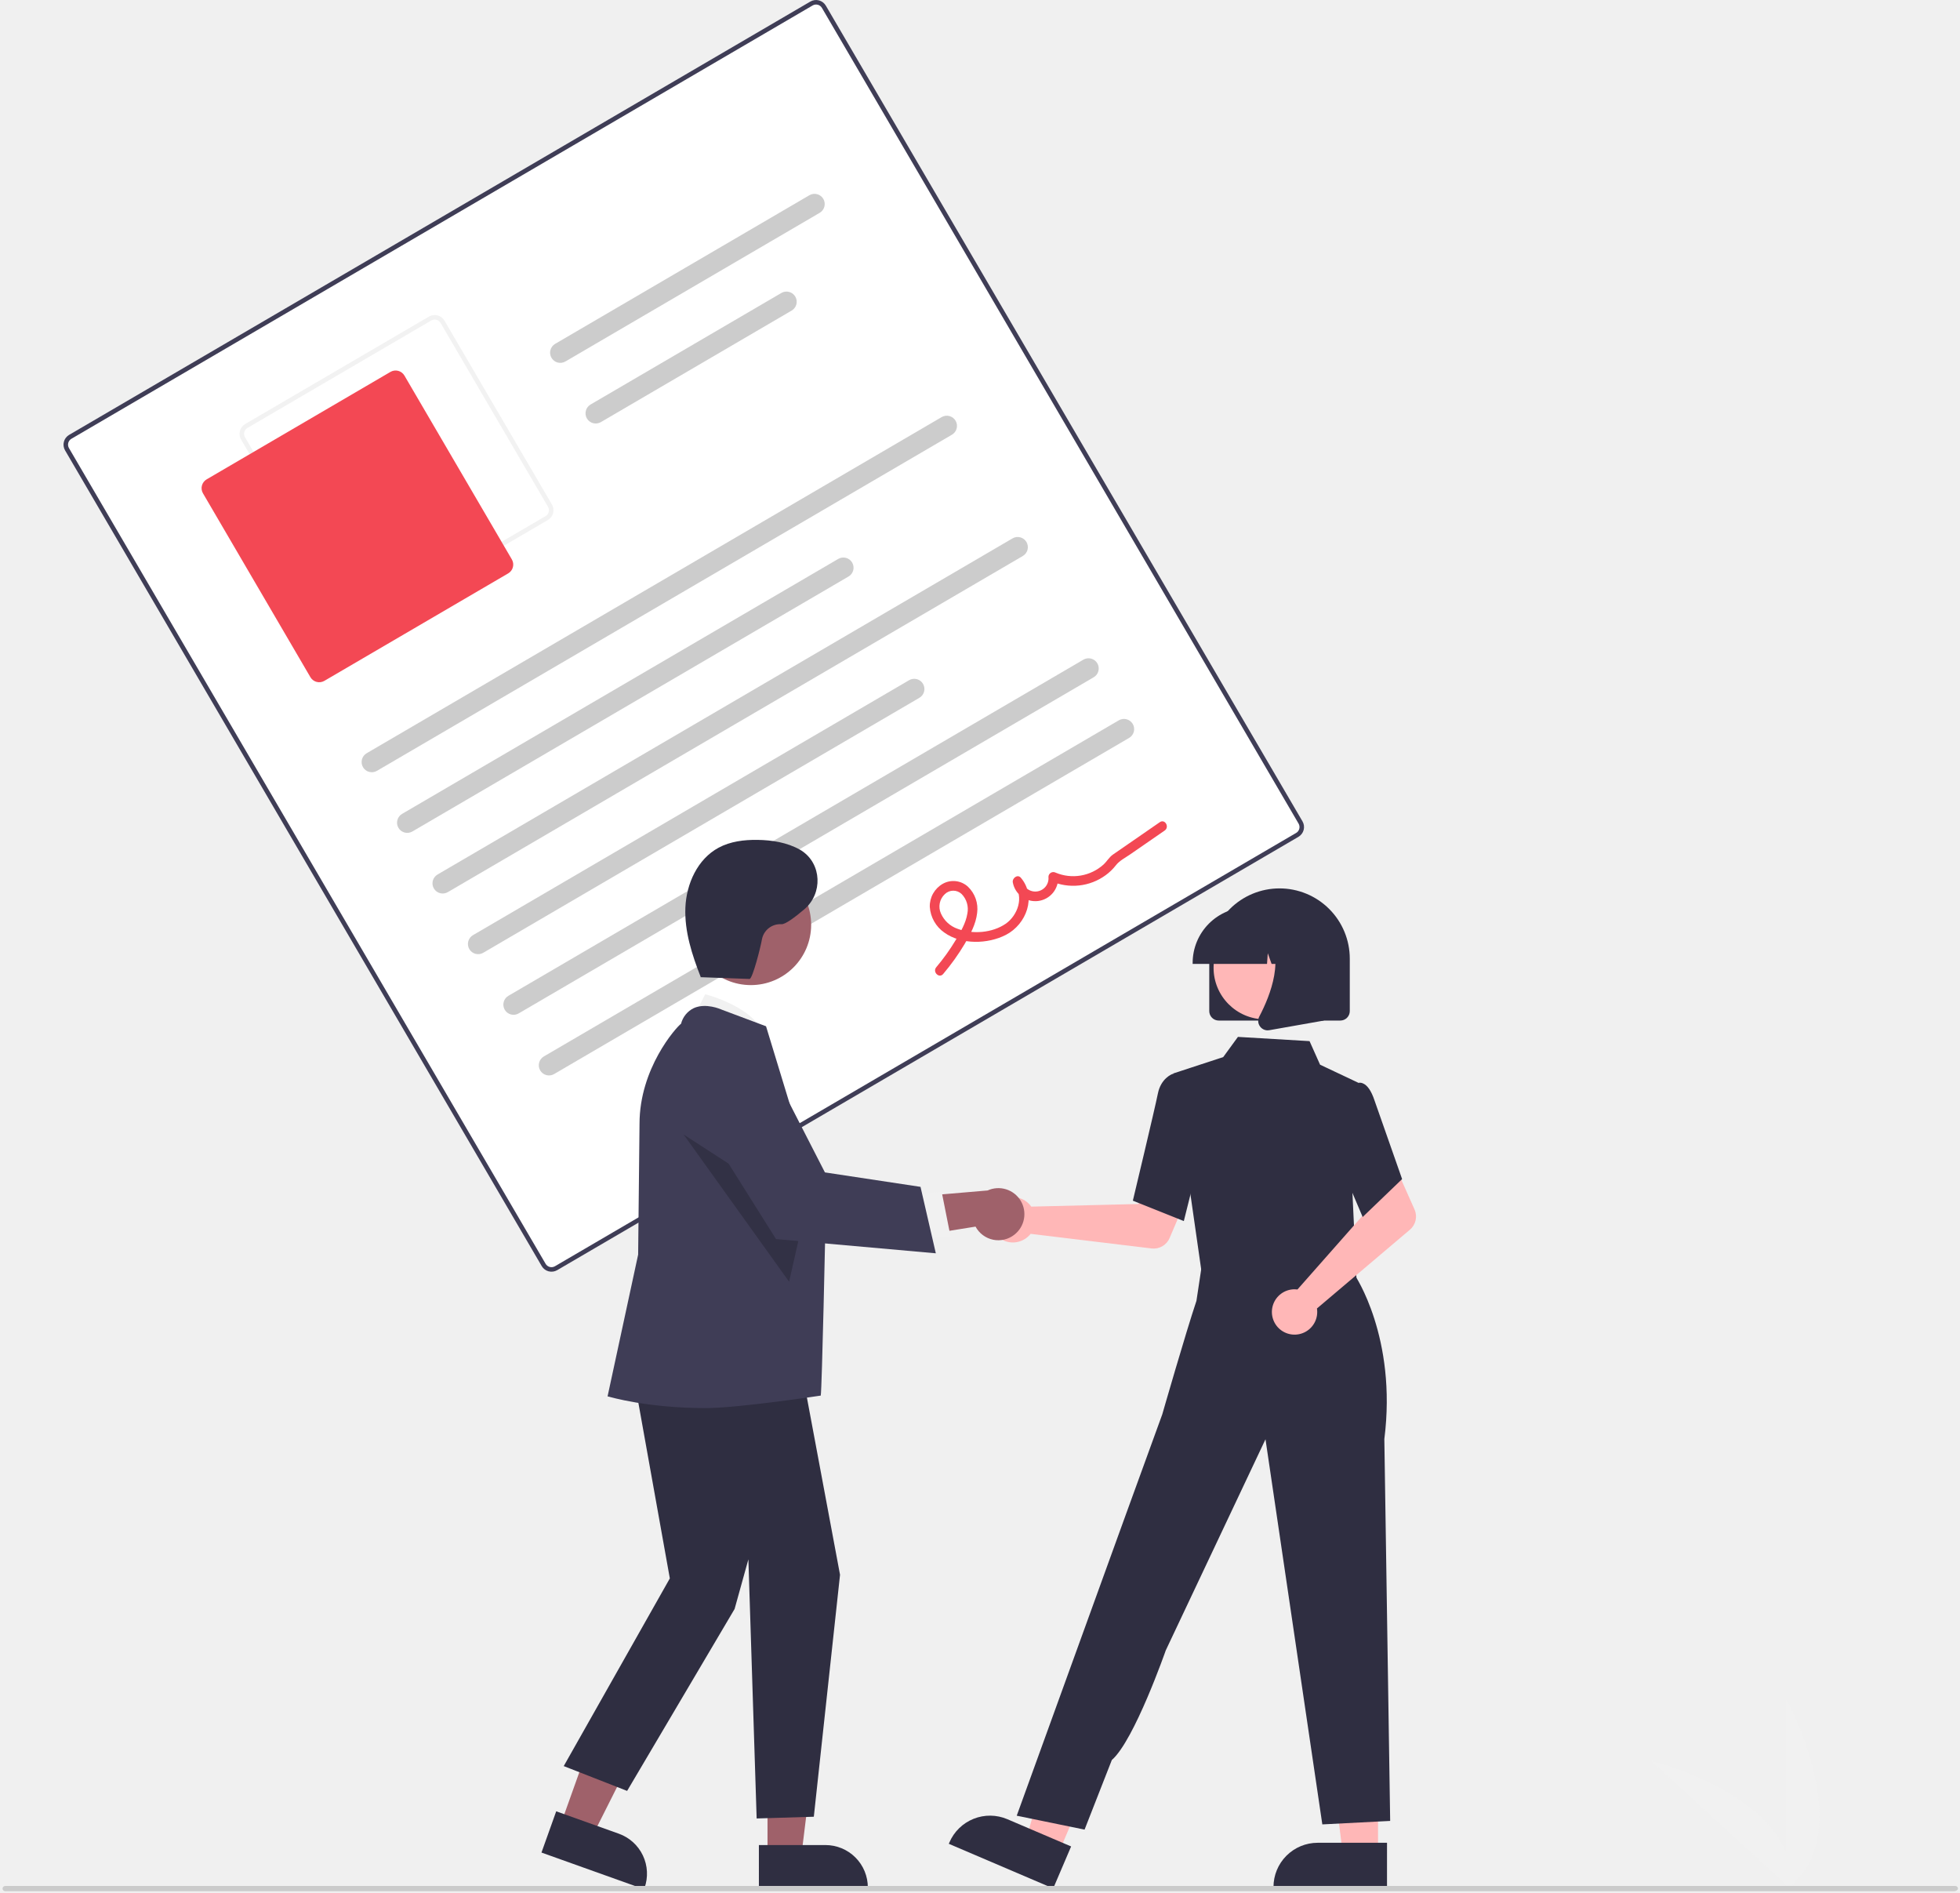
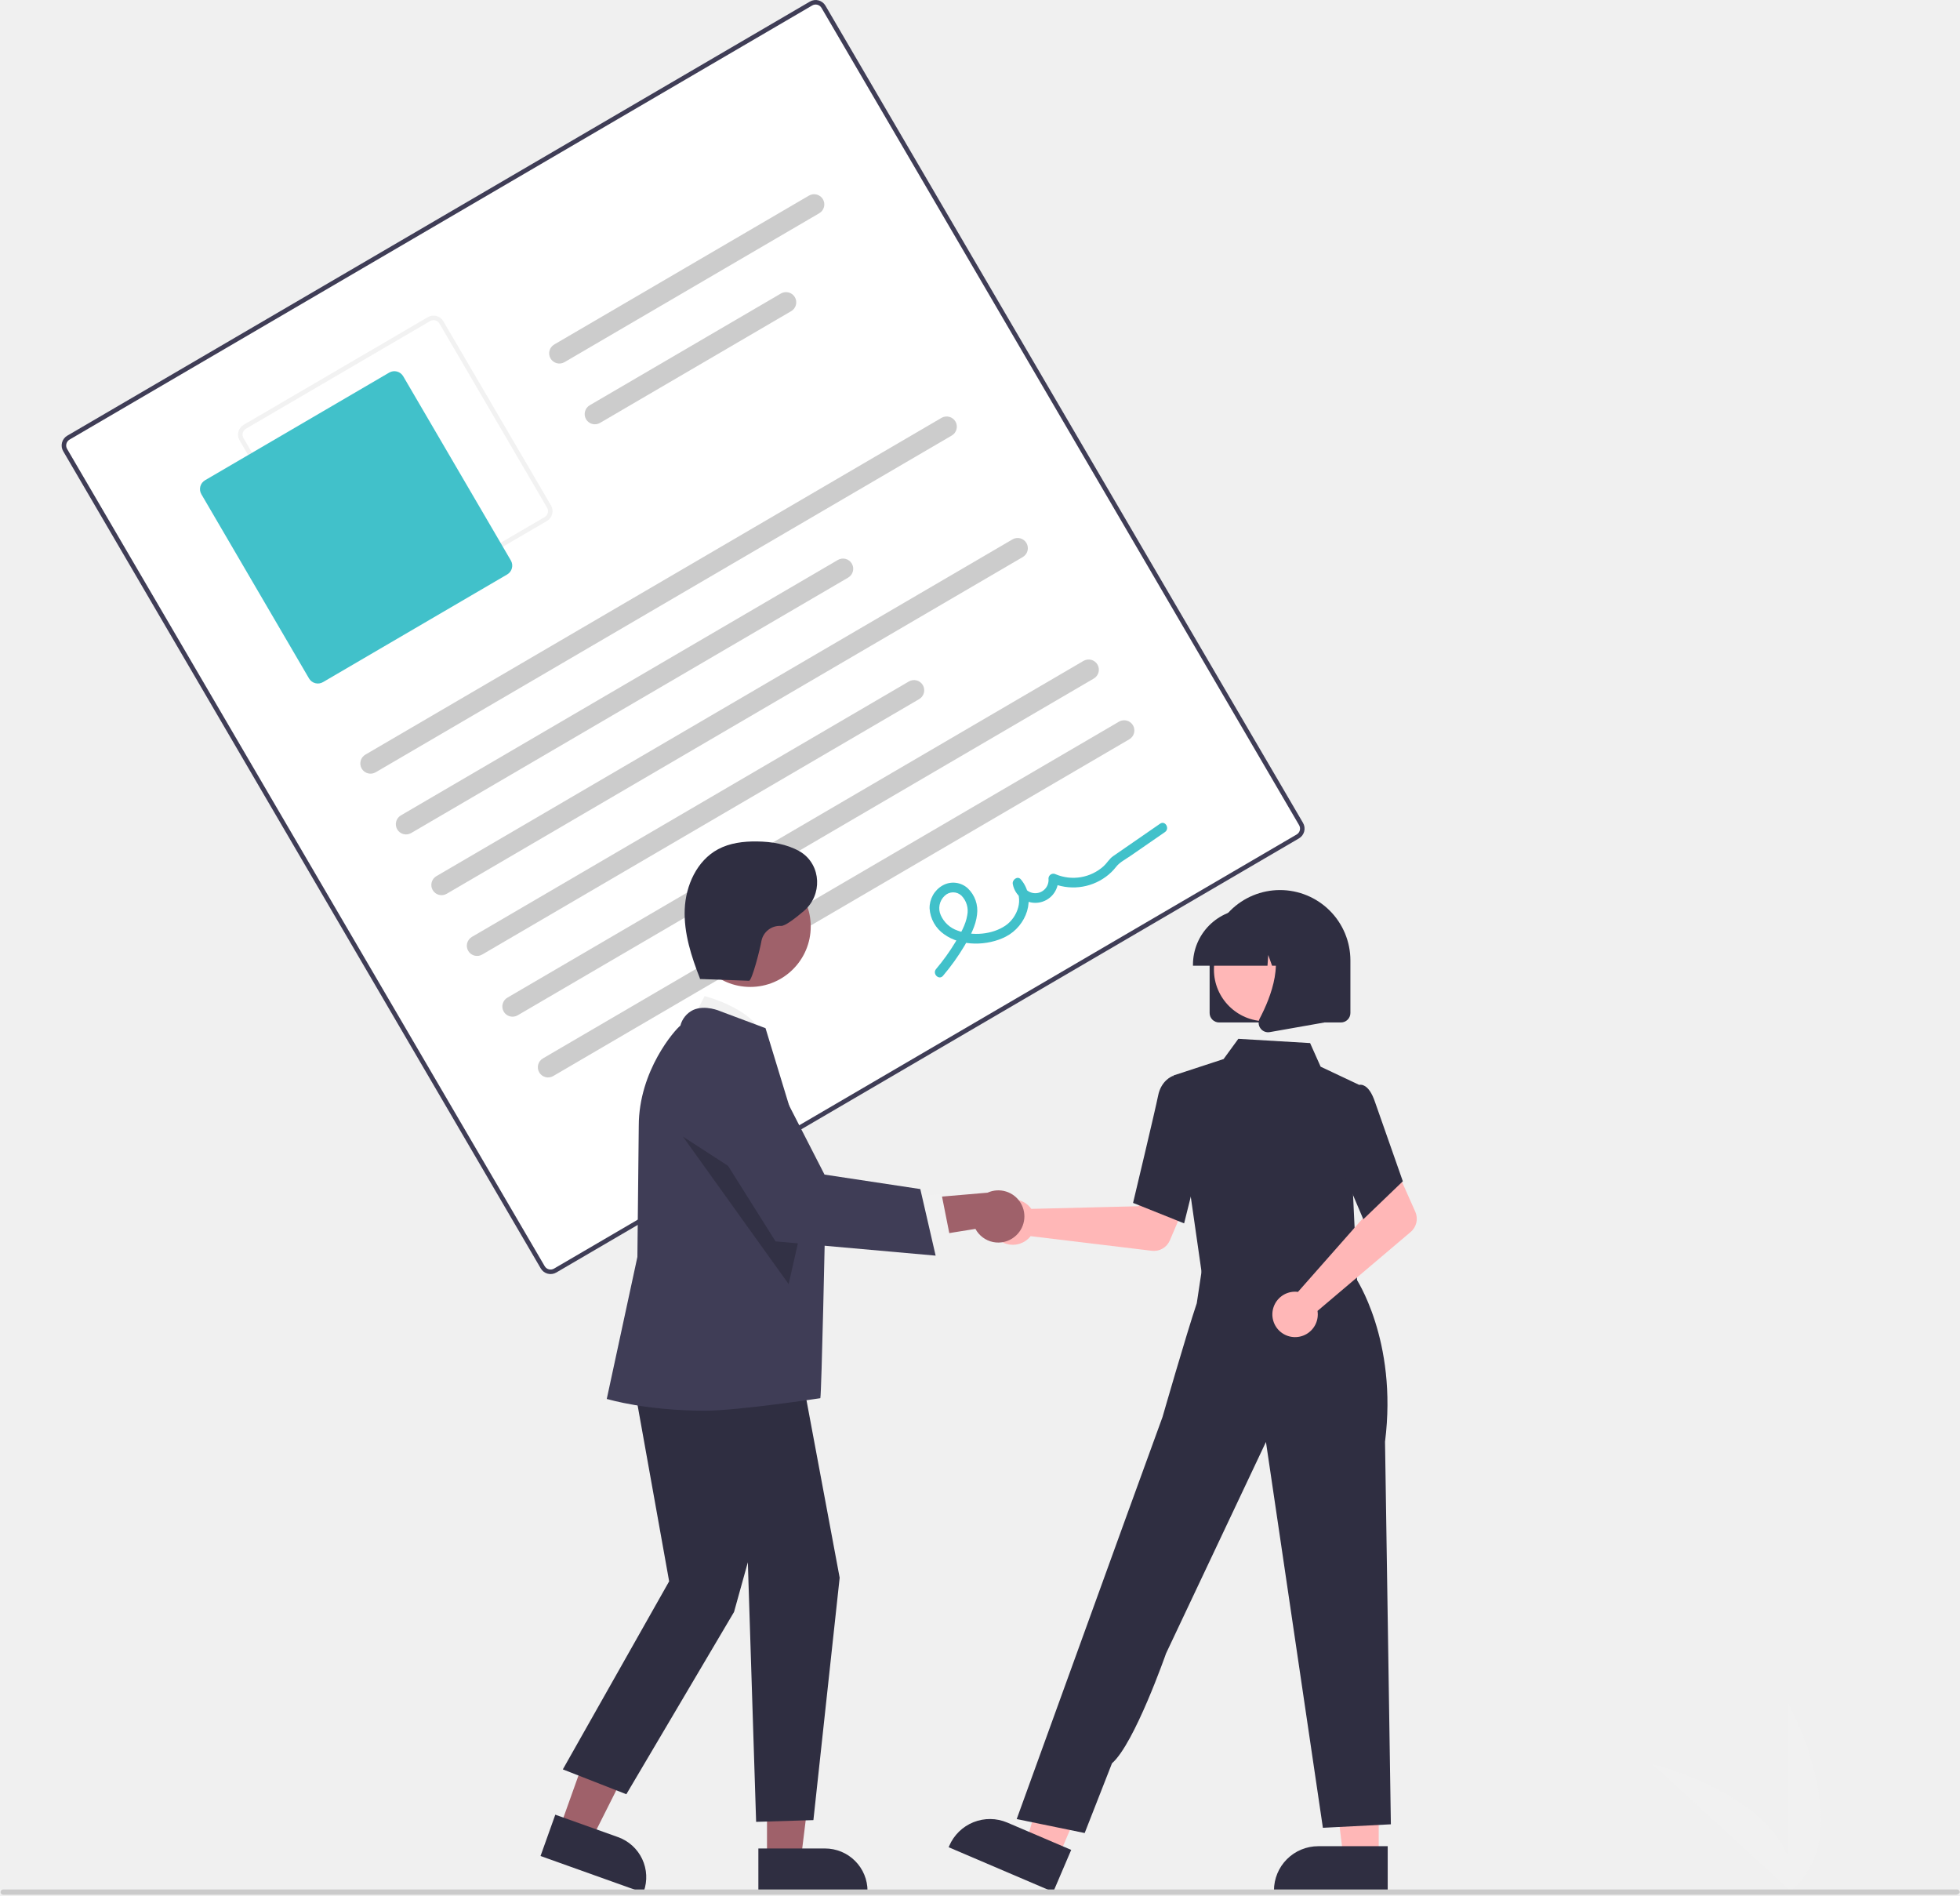
- <svg xmlns="http://www.w3.org/2000/svg" width="518" height="500" viewBox="0 0 518 500" fill="none">
+ <svg xmlns="http://www.w3.org/2000/svg" width="517" height="500" viewBox="0 0 517 500" fill="none">
  <g clip-path="url(#clip0)">
-     <path d="M472.158 499.209V449.095C472.158 449.095 491.688 484.624 472.158 499.209Z" fill="#F1F1F1" />
-     <path d="M473.365 499.2L436.448 465.31C436.448 465.31 475.828 474.95 473.365 499.2Z" fill="#F1F1F1" />
-     <path d="M343.159 221.117L147.261 335.612C146.575 336.012 145.759 336.123 144.991 335.922C144.224 335.721 143.567 335.223 143.166 334.538L17.191 118.999C16.791 118.313 16.68 117.497 16.881 116.729C17.082 115.962 17.58 115.305 18.265 114.904L214.163 0.408C214.848 0.009 215.664 -0.103 216.432 0.099C217.2 0.3 217.856 0.798 218.258 1.482L344.233 217.022C344.633 217.708 344.744 218.524 344.543 219.292C344.341 220.059 343.844 220.716 343.159 221.117Z" fill="white" />
-     <path d="M343.159 221.117L147.261 335.612C146.575 336.012 145.759 336.123 144.991 335.922C144.224 335.721 143.567 335.223 143.166 334.538L17.191 118.999C16.791 118.313 16.68 117.497 16.881 116.729C17.082 115.962 17.58 115.305 18.265 114.904L214.163 0.408C214.848 0.009 215.664 -0.103 216.432 0.099C217.2 0.3 217.856 0.798 218.258 1.482L344.233 217.022C344.633 217.708 344.744 218.524 344.543 219.292C344.341 220.059 343.844 220.716 343.159 221.117ZM18.869 115.938C18.458 116.178 18.159 116.572 18.038 117.033C17.918 117.494 17.985 117.983 18.224 118.395L144.2 333.934C144.44 334.345 144.834 334.644 145.295 334.765C145.755 334.885 146.245 334.818 146.657 334.579L342.555 220.083C342.966 219.842 343.264 219.449 343.385 218.988C343.506 218.527 343.439 218.038 343.199 217.626L217.224 2.087C216.983 1.676 216.589 1.377 216.129 1.256C215.668 1.136 215.178 1.202 214.767 1.442L18.869 115.938Z" fill="#3F3D56" />
-     <path d="M144.793 137.402L96.206 165.8C95.52 166.199 94.704 166.311 93.936 166.109C93.169 165.908 92.512 165.41 92.111 164.726L63.714 116.139C63.314 115.453 63.203 114.637 63.404 113.869C63.605 113.102 64.103 112.445 64.787 112.044L113.374 83.647C114.06 83.247 114.876 83.136 115.644 83.337C116.412 83.538 117.068 84.036 117.469 84.721L145.867 133.307C146.266 133.993 146.378 134.809 146.176 135.577C145.975 136.345 145.477 137.001 144.793 137.402V137.402ZM65.392 113.078C64.981 113.318 64.682 113.712 64.561 114.173C64.441 114.634 64.507 115.123 64.747 115.535L93.145 164.122C93.385 164.532 93.779 164.831 94.24 164.952C94.701 165.073 95.19 165.006 95.602 164.766L144.188 136.369C144.599 136.128 144.898 135.734 145.019 135.273C145.14 134.813 145.073 134.323 144.833 133.912L116.436 85.325C116.195 84.914 115.801 84.615 115.34 84.495C114.88 84.374 114.39 84.441 113.979 84.68L65.392 113.078Z" fill="#F2F2F2" />
-     <path d="M134.311 151.503L85.724 179.9C85.107 180.26 84.372 180.36 83.681 180.179C82.991 179.998 82.4 179.55 82.039 178.934L53.641 130.347C53.282 129.73 53.181 128.995 53.363 128.305C53.544 127.614 53.992 127.023 54.608 126.662L103.195 98.264C103.812 97.905 104.546 97.804 105.237 97.986C105.928 98.167 106.519 98.615 106.88 99.231L135.277 147.818C135.637 148.435 135.737 149.169 135.556 149.86C135.375 150.551 134.927 151.142 134.311 151.503V151.503Z" fill="white" />
-     <path d="M134.311 151.503L85.724 179.9C85.107 180.26 84.372 180.36 83.681 180.179C82.991 179.998 82.4 179.55 82.039 178.934L53.641 130.347C53.282 129.73 53.181 128.995 53.363 128.305C53.544 127.614 53.992 127.023 54.608 126.662L103.195 98.264C103.812 97.905 104.546 97.804 105.237 97.986C105.928 98.167 106.519 98.615 106.88 99.231L135.277 147.818C135.637 148.435 135.737 149.169 135.556 149.86C135.375 150.551 134.927 151.142 134.311 151.503V151.503Z" fill="#F34854" />
-     <path d="M251.584 114.86L99.621 203.677C99.004 204.038 98.269 204.138 97.578 203.957C96.887 203.776 96.296 203.327 95.935 202.711C95.575 202.094 95.474 201.359 95.655 200.668C95.837 199.977 96.285 199.386 96.902 199.025L248.865 110.208C249.17 110.03 249.508 109.913 249.859 109.865C250.209 109.817 250.566 109.838 250.908 109.928C251.25 110.018 251.571 110.174 251.853 110.388C252.135 110.602 252.372 110.869 252.55 111.175C252.729 111.48 252.846 111.818 252.894 112.168C252.942 112.519 252.92 112.875 252.83 113.217C252.741 113.56 252.584 113.881 252.371 114.163C252.157 114.445 251.889 114.681 251.584 114.86V114.86Z" fill="#CCCCCC" />
-     <path d="M224.25 152.332L108.986 219.7C108.68 219.879 108.343 219.996 107.992 220.044C107.642 220.092 107.285 220.07 106.943 219.98C106.252 219.799 105.661 219.351 105.3 218.734C104.94 218.117 104.839 217.382 105.02 216.691C105.202 216 105.65 215.409 106.267 215.048L221.532 147.68C221.837 147.502 222.175 147.385 222.525 147.337C222.876 147.289 223.232 147.311 223.574 147.4C223.917 147.49 224.238 147.646 224.52 147.86C224.801 148.074 225.038 148.341 225.217 148.647C225.395 148.952 225.512 149.29 225.56 149.641C225.608 149.991 225.587 150.348 225.497 150.69C225.407 151.032 225.251 151.353 225.037 151.635C224.823 151.917 224.556 152.154 224.25 152.332V152.332Z" fill="#CCCCCC" />
-     <path d="M216.628 56.238L149.433 95.51C148.816 95.871 148.081 95.972 147.39 95.79C146.699 95.609 146.108 95.161 145.748 94.544C145.387 93.927 145.286 93.192 145.468 92.501C145.649 91.81 146.097 91.219 146.714 90.859L213.909 51.586C214.526 51.225 215.261 51.124 215.952 51.306C216.294 51.395 216.615 51.552 216.897 51.766C217.179 51.979 217.416 52.247 217.594 52.552C217.773 52.858 217.889 53.195 217.937 53.546C217.985 53.896 217.964 54.253 217.874 54.595C217.785 54.937 217.628 55.258 217.414 55.54C217.201 55.822 216.933 56.059 216.628 56.238Z" fill="#CCCCCC" />
-     <path d="M209.223 82.062L158.798 111.534C158.493 111.712 158.155 111.829 157.805 111.877C157.454 111.925 157.098 111.903 156.755 111.814C156.413 111.724 156.092 111.568 155.81 111.354C155.528 111.14 155.291 110.873 155.113 110.567C154.934 110.262 154.818 109.924 154.77 109.574C154.722 109.223 154.743 108.866 154.833 108.524C154.923 108.182 155.079 107.861 155.293 107.579C155.507 107.297 155.774 107.06 156.079 106.882L206.504 77.41C207.121 77.049 207.856 76.949 208.547 77.13C209.238 77.311 209.829 77.76 210.19 78.377C210.55 78.993 210.651 79.728 210.47 80.419C210.289 81.111 209.84 81.701 209.223 82.062Z" fill="#CCCCCC" />
-     <path d="M270.314 146.907L118.351 235.724C117.734 236.084 116.999 236.185 116.308 236.004C115.617 235.822 115.026 235.374 114.665 234.757C114.305 234.14 114.204 233.405 114.385 232.714C114.567 232.023 115.015 231.432 115.632 231.072L267.595 142.255C268.212 141.894 268.947 141.793 269.638 141.975C270.329 142.156 270.92 142.604 271.281 143.221C271.641 143.838 271.742 144.573 271.561 145.264C271.379 145.955 270.931 146.546 270.314 146.907V146.907Z" fill="#CCCCCC" />
-     <path d="M242.98 184.379L127.716 251.747C127.41 251.926 127.073 252.042 126.722 252.09C126.372 252.138 126.015 252.117 125.673 252.027C125.331 251.937 125.01 251.781 124.728 251.567C124.446 251.353 124.209 251.086 124.03 250.781C123.852 250.475 123.735 250.138 123.687 249.787C123.639 249.437 123.661 249.08 123.75 248.738C123.84 248.396 123.996 248.074 124.21 247.793C124.424 247.511 124.691 247.274 124.997 247.095L240.262 179.727C240.567 179.549 240.905 179.432 241.255 179.384C241.606 179.336 241.962 179.357 242.304 179.447C242.647 179.537 242.968 179.693 243.25 179.907C243.532 180.121 243.768 180.388 243.947 180.694C244.125 180.999 244.242 181.337 244.29 181.687C244.338 182.038 244.317 182.394 244.227 182.737C244.137 183.079 243.981 183.4 243.767 183.682C243.553 183.964 243.286 184.201 242.98 184.379V184.379Z" fill="#CCCCCC" />
-     <path d="M289.044 178.953L137.081 267.77C136.775 267.949 136.438 268.066 136.087 268.114C135.737 268.162 135.38 268.14 135.038 268.05C134.696 267.961 134.375 267.804 134.093 267.591C133.811 267.377 133.574 267.109 133.395 266.804C133.217 266.498 133.1 266.161 133.052 265.81C133.004 265.46 133.026 265.103 133.115 264.761C133.205 264.419 133.362 264.098 133.575 263.816C133.789 263.534 134.057 263.297 134.362 263.118L286.325 174.301C286.631 174.123 286.968 174.006 287.319 173.958C287.669 173.91 288.026 173.932 288.368 174.021C288.71 174.111 289.032 174.267 289.313 174.481C289.595 174.695 289.832 174.962 290.011 175.268C290.189 175.573 290.306 175.911 290.354 176.262C290.402 176.612 290.38 176.969 290.291 177.311C290.201 177.653 290.045 177.974 289.831 178.256C289.617 178.538 289.35 178.775 289.044 178.953V178.953Z" fill="#CCCCCC" />
-     <path d="M298.409 194.977L146.446 283.794C146.141 283.972 145.803 284.089 145.452 284.137C145.102 284.185 144.745 284.163 144.403 284.074C144.061 283.984 143.74 283.828 143.458 283.614C143.176 283.4 142.939 283.133 142.761 282.827C142.582 282.522 142.465 282.184 142.417 281.834C142.369 281.483 142.391 281.127 142.481 280.784C142.57 280.442 142.727 280.121 142.94 279.839C143.154 279.557 143.422 279.32 143.727 279.142L295.69 190.325C295.996 190.146 296.333 190.03 296.684 189.981C297.034 189.933 297.391 189.955 297.733 190.045C298.075 190.134 298.397 190.291 298.678 190.505C298.96 190.718 299.197 190.986 299.376 191.291C299.554 191.597 299.671 191.934 299.719 192.285C299.767 192.635 299.746 192.992 299.656 193.334C299.566 193.676 299.41 193.998 299.196 194.279C298.982 194.561 298.715 194.798 298.409 194.977V194.977Z" fill="#CCCCCC" />
-     <path d="M249.267 257.353C251.379 254.867 253.279 252.209 254.949 249.407C256.446 246.88 257.915 244.177 258.246 241.213C258.414 239.95 258.283 238.666 257.862 237.464C257.441 236.262 256.742 235.176 255.822 234.295C254.933 233.476 253.806 232.96 252.605 232.824C251.404 232.687 250.19 232.937 249.14 233.536C248.077 234.146 247.199 235.032 246.598 236.1C245.998 237.168 245.698 238.379 245.729 239.604C245.816 240.953 246.205 242.265 246.869 243.442C247.533 244.619 248.454 245.631 249.564 246.403C254.056 249.657 261.071 249.487 265.858 247.01C271.25 244.221 274.037 236.923 269.8 231.927C268.919 230.888 267.453 232.049 267.673 233.17C267.953 234.684 268.801 236.034 270.043 236.944C271.284 237.855 272.827 238.256 274.355 238.068C275.883 237.879 277.281 237.114 278.264 235.928C279.247 234.743 279.74 233.228 279.643 231.691L277.739 232.804C280.074 233.838 282.64 234.239 285.179 233.967C287.718 233.695 290.141 232.758 292.203 231.252C293.223 230.511 294.134 229.631 294.91 228.636C295.842 227.42 297.408 226.635 298.676 225.758L307.813 219.445C309.157 218.516 307.879 216.303 306.524 217.239L298.249 222.957C296.87 223.91 295.481 224.851 294.111 225.816C293.131 226.506 292.528 227.62 291.637 228.439C289.949 229.957 287.864 230.965 285.625 231.343C283.386 231.722 281.086 231.456 278.993 230.578C278.798 230.473 278.579 230.42 278.358 230.424C278.136 230.428 277.92 230.489 277.728 230.6C277.537 230.712 277.378 230.871 277.266 231.062C277.154 231.253 277.093 231.469 277.088 231.691C277.189 232.608 276.924 233.527 276.35 234.249C275.776 234.972 274.94 235.438 274.024 235.546C273.108 235.655 272.186 235.397 271.459 234.829C270.732 234.261 270.259 233.429 270.143 232.514L268.016 233.757C270.749 236.979 268.929 241.922 265.781 244.085C262.26 246.503 257.057 246.923 253.088 245.419C252.114 245.084 251.22 244.552 250.461 243.856C249.703 243.16 249.096 242.315 248.678 241.374C248.292 240.524 248.181 239.573 248.363 238.657C248.545 237.741 249.009 236.904 249.691 236.266C250.282 235.682 251.077 235.351 251.908 235.342C252.738 235.333 253.54 235.648 254.143 236.219C254.801 236.89 255.283 237.712 255.547 238.613C255.812 239.514 255.851 240.466 255.661 241.386C255.252 243.945 253.837 246.306 252.521 248.492C251.018 250.983 249.318 253.349 247.438 255.569C246.384 256.817 248.202 258.614 249.267 257.354L249.267 257.353Z" fill="white" />
-     <path d="M249.267 257.353C251.379 254.867 253.279 252.209 254.949 249.407C256.446 246.88 257.915 244.177 258.246 241.213C258.414 239.95 258.283 238.666 257.862 237.464C257.441 236.262 256.742 235.176 255.822 234.295C254.933 233.476 253.806 232.96 252.605 232.824C251.404 232.687 250.19 232.937 249.14 233.536C248.077 234.146 247.199 235.032 246.598 236.1C245.998 237.168 245.698 238.379 245.729 239.604C245.816 240.953 246.205 242.265 246.869 243.442C247.533 244.619 248.454 245.631 249.564 246.403C254.056 249.657 261.071 249.487 265.858 247.01C271.25 244.221 274.037 236.923 269.8 231.927C268.919 230.888 267.453 232.049 267.673 233.17C267.953 234.684 268.801 236.034 270.043 236.944C271.284 237.855 272.827 238.256 274.355 238.068C275.883 237.879 277.281 237.114 278.264 235.928C279.247 234.743 279.74 233.228 279.643 231.691L277.739 232.804C280.074 233.838 282.64 234.239 285.179 233.967C287.718 233.695 290.141 232.758 292.203 231.252C293.223 230.511 294.134 229.631 294.91 228.636C295.842 227.42 297.408 226.635 298.676 225.758L307.813 219.445C309.157 218.516 307.879 216.303 306.524 217.239L298.249 222.957C296.87 223.91 295.481 224.851 294.111 225.816C293.131 226.506 292.528 227.62 291.637 228.439C289.949 229.957 287.864 230.965 285.625 231.343C283.386 231.722 281.086 231.456 278.993 230.578C278.798 230.473 278.579 230.42 278.358 230.424C278.136 230.428 277.92 230.489 277.728 230.6C277.537 230.712 277.378 230.871 277.266 231.062C277.154 231.253 277.093 231.469 277.088 231.691C277.189 232.608 276.924 233.527 276.35 234.249C275.776 234.972 274.94 235.438 274.024 235.546C273.108 235.655 272.186 235.397 271.459 234.829C270.732 234.261 270.259 233.429 270.143 232.514L268.016 233.757C270.749 236.979 268.929 241.922 265.781 244.085C262.26 246.503 257.057 246.923 253.088 245.419C252.114 245.084 251.22 244.552 250.461 243.856C249.703 243.16 249.096 242.315 248.678 241.374C248.292 240.524 248.181 239.573 248.363 238.657C248.545 237.741 249.009 236.904 249.691 236.266C250.282 235.682 251.077 235.351 251.908 235.342C252.738 235.333 253.54 235.648 254.143 236.219C254.801 236.89 255.283 237.712 255.547 238.613C255.812 239.514 255.851 240.466 255.661 241.386C255.252 243.945 253.837 246.306 252.521 248.492C251.018 250.983 249.318 253.349 247.438 255.569C246.384 256.817 248.202 258.614 249.267 257.354L249.267 257.353Z" fill="#F34854" />
-     <path d="M271.948 318.094C272.168 318.321 272.37 318.564 272.552 318.822L300.85 318.13L304.151 312.098L313.906 315.89L309.1 327.137C308.712 328.046 308.039 328.804 307.183 329.298C306.327 329.791 305.334 329.994 304.353 329.876L272.382 326.014C271.628 326.968 270.601 327.671 269.438 328.028C268.275 328.385 267.031 328.379 265.871 328.011C264.711 327.644 263.691 326.932 262.945 325.97C262.2 325.009 261.765 323.843 261.698 322.628C261.632 321.413 261.937 320.207 262.572 319.169C263.208 318.132 264.145 317.313 265.257 316.821C266.37 316.328 267.606 316.187 268.801 316.414C269.997 316.642 271.094 317.228 271.948 318.094V318.094Z" fill="#FFB7B7" />
-     <path d="M364.194 489.948H354.89L350.464 454.059L364.196 454.06L364.194 489.948Z" fill="#FFB7B7" />
-     <path d="M366.567 498.968L336.566 498.967V498.587C336.566 495.49 337.796 492.52 339.986 490.33C342.176 488.141 345.146 486.91 348.243 486.91H348.244L366.568 486.911L366.567 498.968Z" fill="#2F2E41" />
-     <path d="M279.706 489.742L271.15 486.086L281.178 451.344L293.806 456.739L279.706 489.742Z" fill="#FFB7B7" />
-     <path d="M278.346 498.968L250.756 487.182L250.905 486.833C252.122 483.985 254.42 481.737 257.294 480.583C260.169 479.43 263.383 479.465 266.231 480.681L266.232 480.682L283.082 487.88L278.346 498.968Z" fill="#2F2E41" />
-     <path d="M318.968 325.869L318.295 336.772L337.963 338.876L358.542 341.079L352.484 324.523L318.968 325.869Z" fill="#FFB7B7" />
-     <path d="M317.676 336.912L310.036 283.649L323.278 279.309L327.168 273.974L346.096 275.094L348.875 281.319L358.968 286.088L357.416 314.894L358.548 338.99L317.676 336.912Z" fill="#2F2E41" />
-     <path d="M312.867 322.638L299.397 317.249L299.454 317.009C299.512 316.768 305.245 292.81 306.007 288.96C306.8 284.949 309.697 283.84 309.82 283.795L309.91 283.762L315.241 285.385L317.582 303.78L312.867 322.638Z" fill="#2F2E41" />
-     <path d="M286.636 483.434L268.706 479.756L297.364 400.677L307.173 373.704C307.173 373.704 313.394 352.077 316.204 343.708L317.9 332.478L358.053 336.923C358.053 336.923 369.268 353.392 365.861 380.237L367.402 481.135L349.471 482.055L334.452 380.294L308.092 436.079C308.092 436.079 299.784 459.884 293.839 465.044L286.636 483.434Z" fill="#2F2E41" />
-     <path d="M341.951 340.668C342.267 340.66 342.583 340.678 342.896 340.72L361.628 319.498L359.449 312.976L368.862 308.401L373.842 319.573C374.244 320.475 374.343 321.484 374.123 322.447C373.903 323.41 373.377 324.277 372.623 324.915L348.053 345.734C348.241 346.936 348.058 348.167 347.529 349.262C346.999 350.358 346.149 351.266 345.091 351.867C344.033 352.467 342.817 352.732 341.605 352.624C340.393 352.517 339.243 352.043 338.307 351.266C337.37 350.489 336.693 349.445 336.365 348.274C336.036 347.102 336.072 345.859 336.468 344.708C336.863 343.558 337.6 342.555 338.579 341.833C339.559 341.111 340.735 340.705 341.951 340.668V340.668Z" fill="#FFB7B7" />
-     <path d="M360.133 321.564L352.318 303.183L355.366 290.38L358.65 286.232C358.89 286.129 359.15 286.077 359.411 286.079C359.673 286.082 359.931 286.138 360.17 286.246C361.381 286.733 362.412 288.227 363.235 290.686L370.558 311.545L360.133 321.564Z" fill="#2F2E41" />
-     <path d="M319.591 267.164V253.306C319.591 248.382 321.548 243.659 325.03 240.176C328.512 236.694 333.235 234.738 338.16 234.738C343.085 234.738 347.808 236.694 351.29 240.176C354.772 243.659 356.729 248.382 356.729 253.306V267.164C356.728 267.825 356.465 268.459 355.997 268.926C355.53 269.394 354.896 269.657 354.234 269.658H322.086C321.424 269.657 320.79 269.394 320.323 268.926C319.855 268.459 319.592 267.825 319.591 267.164V267.164Z" fill="#2F2E41" />
-     <path d="M334.344 269.335C341.863 269.335 347.958 263.24 347.958 255.721C347.958 248.203 341.863 242.108 334.344 242.108C326.826 242.108 320.731 248.203 320.731 255.721C320.731 263.24 326.826 269.335 334.344 269.335Z" fill="#FFB7B7" />
-     <path d="M315.199 254.415C315.203 250.521 316.752 246.787 319.506 244.033C322.259 241.28 325.993 239.731 329.887 239.726H332.659C336.553 239.731 340.287 241.28 343.04 244.033C345.794 246.787 347.343 250.521 347.347 254.415V254.692H341.49L339.493 249.098L339.093 254.692H336.066L335.058 251.87L334.857 254.692H315.199L315.199 254.415Z" fill="#2F2E41" />
-     <path d="M333.005 271.216C332.73 270.844 332.566 270.401 332.531 269.94C332.496 269.478 332.593 269.016 332.809 268.607C335.746 263.021 339.858 252.699 334.4 246.333L334.008 245.876H349.854V269.666L335.459 272.206C335.313 272.231 335.166 272.244 335.018 272.245C334.625 272.245 334.237 272.151 333.887 271.973C333.538 271.794 333.235 271.534 333.005 271.216V271.216Z" fill="#2F2E41" />
-     <path d="M148.162 482.109L156.571 485.114L172.164 454.111L159.753 449.676L148.162 482.109Z" fill="#9F616A" />
-     <path d="M143.104 489.494L146.998 478.597L163.558 484.516C166.355 485.519 168.64 487.59 169.911 490.276C171.183 492.961 171.337 496.042 170.34 498.841L170.218 499.184L143.104 489.494Z" fill="#2F2E41" />
-     <path d="M202.842 490.426L211.772 490.426L216.02 455.983L202.841 455.984L202.842 490.426Z" fill="#9F616A" />
-     <path d="M200.564 487.511L218.15 487.51H218.151C219.622 487.51 221.08 487.8 222.439 488.363C223.799 488.926 225.035 489.752 226.075 490.793C227.116 491.833 227.941 493.069 228.505 494.428C229.068 495.788 229.358 497.245 229.358 498.717V499.081L200.565 499.082L200.564 487.511Z" fill="#2F2E41" />
-     <path d="M182.491 270.379L186.375 262.705C186.375 262.705 200.842 266.33 202.157 274.715L182.491 270.379Z" fill="#F1F1F1" />
-     <path d="M166.467 358.122L177.028 417.056L148.986 466.649L165.739 473.204L194.145 425.132L197.787 412.021L199.972 480.488L215.081 480.029L222.008 416.098L210.897 356.665L166.467 358.122Z" fill="#2F2E41" />
-     <path d="M186.515 372.054C171 372.054 161.149 369.086 160.929 369.039L160.571 368.963L168.653 331.495L169.016 296.935C169.016 282.289 178.656 271.492 179.993 270.495C180.218 269.606 180.635 268.777 181.214 268.066C181.793 267.354 182.52 266.778 183.344 266.377C186.56 264.918 190.489 266.668 190.654 266.744L202.447 271.165L202.502 271.329C202.644 271.748 218.177 322.74 218.177 322.74C218.177 322.74 217.237 367.294 216.909 368.754C216.909 368.754 195.136 372.054 186.515 372.054Z" fill="#3F3D56" />
-     <path d="M198.437 260.289C207.24 260.289 214.376 253.153 214.376 244.35C214.376 235.547 207.24 228.411 198.437 228.411C189.634 228.411 182.498 235.547 182.498 244.35C182.498 253.153 189.634 260.289 198.437 260.289Z" fill="#9F616A" />
-     <path opacity="0.2" d="M180.665 299.761L208.55 338.667L212.668 320.499L180.665 299.761Z" fill="black" />
-     <path d="M268.09 326.233C267.306 326.854 266.395 327.295 265.422 327.525C264.449 327.755 263.437 327.77 262.458 327.567C261.479 327.364 260.556 326.948 259.755 326.35C258.954 325.752 258.293 324.985 257.82 324.104L233.819 327.946L239.019 316.435L261.014 314.552C262.546 313.855 264.281 313.745 265.89 314.242C267.498 314.739 268.868 315.809 269.741 317.249C270.613 318.689 270.927 320.399 270.622 322.055C270.318 323.711 269.417 325.198 268.09 326.233H268.09Z" fill="#9F616A" />
-     <path d="M240.255 315.78L248.879 314.934L251.269 326.964L240.417 327.156L240.255 315.78Z" fill="#F1F1F1" />
-     <path d="M247.324 331.156L205.088 327.395L183.761 293.478L183.695 293.178C183.09 290.407 183.514 287.511 184.887 285.03C186.261 282.549 188.491 280.653 191.161 279.695C193.83 278.738 196.757 278.785 199.394 279.827C202.032 280.869 204.2 282.836 205.493 285.36L218.013 309.78L243.279 313.599L247.324 331.156Z" fill="#3F3D56" />
-     <path d="M184.861 258.189L198.09 258.663C198.896 258.692 201.085 249.99 201.371 248.184C201.598 247.009 202.244 245.956 203.19 245.223C204.136 244.489 205.317 244.125 206.511 244.198C207.502 244.292 209.999 242.442 212.576 240.251C217.468 236.092 217.213 228.28 211.839 224.766C211.692 224.67 211.548 224.582 211.407 224.503C208.016 222.605 204.051 221.968 200.166 221.919C196.644 221.875 193.022 222.318 189.92 223.985C184.358 226.974 181.397 233.504 181.137 239.813C180.877 246.122 182.9 252.291 185.195 258.173" fill="#2F2E41" />
-     <path d="M516.494 499.707H1.367C1.183 499.707 1.007 499.634 0.877 499.504C0.747 499.374 0.674 499.198 0.674 499.015C0.674 498.831 0.747 498.655 0.877 498.525C1.007 498.395 1.183 498.322 1.367 498.322H516.769C516.953 498.322 517.129 498.395 517.259 498.525C517.389 498.655 517.462 498.831 517.462 499.015C517.462 499.397 516.877 499.707 516.494 499.707Z" fill="#CBCBCB" />
+     <path d="M471.634 499.209V449.095C471.634 449.095 491.163 484.624 471.634 499.209Z" fill="#F1F1F1" />
+     <path d="M472.84 499.2L435.924 465.31C435.924 465.31 475.303 474.95 472.84 499.2Z" fill="#F1F1F1" />
+     <path d="M342.634 221.117L146.736 335.612C146.05 336.012 145.234 336.124 144.466 335.922C143.699 335.721 143.042 335.223 142.641 334.539L16.666 118.999C16.266 118.313 16.155 117.497 16.356 116.729C16.557 115.962 17.055 115.305 17.74 114.904L213.638 0.408C214.324 0.009 215.14 -0.103 215.907 0.099C216.675 0.3 217.331 0.798 217.733 1.482L343.708 217.022C344.108 217.708 344.219 218.524 344.018 219.292C343.816 220.059 343.319 220.716 342.634 221.117Z" fill="white" />
+     <path d="M342.634 221.117L146.736 335.612C146.05 336.012 145.234 336.124 144.466 335.922C143.699 335.721 143.042 335.223 142.641 334.539L16.666 118.999C16.266 118.313 16.155 117.497 16.356 116.729C16.557 115.962 17.055 115.305 17.74 114.904L213.638 0.408C214.324 0.009 215.14 -0.103 215.907 0.099C216.675 0.3 217.331 0.798 217.733 1.482L343.708 217.022C344.108 217.708 344.219 218.524 344.018 219.292C343.816 220.059 343.319 220.716 342.634 221.117ZM18.344 115.938C17.933 116.178 17.634 116.572 17.514 117.033C17.393 117.494 17.46 117.983 17.7 118.395L143.675 333.934C143.916 334.345 144.309 334.644 144.77 334.765C145.231 334.885 145.72 334.819 146.132 334.579L342.03 220.083C342.441 219.842 342.739 219.449 342.86 218.988C342.981 218.527 342.914 218.038 342.674 217.626L216.699 2.087C216.458 1.676 216.064 1.377 215.604 1.256C215.143 1.136 214.653 1.202 214.242 1.442L18.344 115.938Z" fill="#3F3D56" />
+     <path d="M144.268 137.402L95.681 165.8C94.995 166.199 94.179 166.311 93.411 166.109C92.644 165.908 91.987 165.41 91.586 164.726L63.189 116.139C62.789 115.453 62.678 114.637 62.879 113.869C63.08 113.102 63.578 112.445 64.263 112.044L112.85 83.647C113.535 83.247 114.351 83.136 115.119 83.337C115.887 83.538 116.543 84.036 116.944 84.721L145.342 133.307C145.741 133.993 145.853 134.809 145.651 135.577C145.45 136.345 144.953 137.001 144.268 137.402ZM64.867 113.078C64.456 113.318 64.157 113.712 64.037 114.173C63.916 114.634 63.983 115.123 64.222 115.535L92.62 164.122C92.861 164.532 93.254 164.831 93.715 164.952C94.176 165.073 94.665 165.006 95.077 164.766L143.664 136.369C144.075 136.128 144.373 135.734 144.494 135.273C144.615 134.813 144.548 134.323 144.308 133.912L115.911 85.325C115.67 84.914 115.276 84.615 114.815 84.495C114.355 84.374 113.865 84.441 113.454 84.68L64.867 113.078Z" fill="#F2F2F2" />
+     <path d="M133.786 151.503L85.199 179.9C84.582 180.26 83.848 180.36 83.157 180.179C82.466 179.998 81.875 179.55 81.514 178.934L53.117 130.347C52.757 129.73 52.657 128.995 52.838 128.305C53.019 127.614 53.467 127.023 54.083 126.662L102.67 98.264C103.287 97.905 104.022 97.804 104.712 97.986C105.403 98.167 105.994 98.615 106.355 99.231L134.753 147.818C135.112 148.435 135.213 149.169 135.031 149.86C134.85 150.551 134.402 151.142 133.786 151.503Z" fill="white" />
+     <path d="M133.786 151.503L85.199 179.9C84.582 180.26 83.848 180.36 83.157 180.179C82.466 179.998 81.875 179.55 81.514 178.934L53.117 130.347C52.757 129.73 52.657 128.995 52.838 128.305C53.019 127.614 53.467 127.023 54.083 126.662L102.67 98.264C103.287 97.905 104.022 97.804 104.712 97.986C105.403 98.167 105.994 98.615 106.355 99.231L134.753 147.818C135.112 148.435 135.213 149.169 135.031 149.86C134.85 150.551 134.402 151.142 133.786 151.503Z" fill="#41C1CA" />
+     <path d="M251.059 114.86L99.096 203.677C98.479 204.038 97.744 204.138 97.053 203.957C96.362 203.776 95.771 203.327 95.41 202.711C95.05 202.094 94.949 201.359 95.13 200.668C95.312 199.977 95.76 199.386 96.377 199.025L248.34 110.208C248.646 110.03 248.983 109.913 249.334 109.865C249.684 109.817 250.041 109.838 250.383 109.928C250.725 110.018 251.047 110.174 251.328 110.388C251.61 110.602 251.847 110.869 252.026 111.175C252.204 111.48 252.321 111.818 252.369 112.168C252.417 112.519 252.395 112.875 252.306 113.217C252.216 113.56 252.06 113.881 251.846 114.163C251.632 114.445 251.365 114.681 251.059 114.86Z" fill="#CCCCCC" />
+     <path d="M223.726 152.332L108.461 219.7C108.156 219.879 107.818 219.996 107.467 220.044C107.117 220.092 106.76 220.07 106.418 219.98C105.727 219.799 105.136 219.351 104.776 218.734C104.415 218.117 104.314 217.382 104.496 216.691C104.677 216 105.125 215.409 105.742 215.048L221.007 147.68C221.312 147.502 221.65 147.385 222 147.337C222.351 147.289 222.707 147.311 223.05 147.4C223.392 147.49 223.713 147.646 223.995 147.86C224.277 148.074 224.514 148.341 224.692 148.647C224.871 148.952 224.987 149.29 225.035 149.641C225.083 149.991 225.062 150.348 224.972 150.69C224.882 151.032 224.726 151.353 224.512 151.635C224.298 151.917 224.031 152.154 223.726 152.332V152.332Z" fill="#CCCCCC" />
+     <path d="M216.103 56.238L148.908 95.51C148.291 95.871 147.557 95.972 146.865 95.79C146.174 95.609 145.583 95.161 145.223 94.544C144.862 93.927 144.762 93.192 144.943 92.501C145.124 91.81 145.573 91.219 146.189 90.859L213.384 51.586C214.001 51.225 214.736 51.124 215.427 51.306C215.769 51.395 216.09 51.552 216.372 51.766C216.654 51.979 216.891 52.247 217.069 52.552C217.248 52.858 217.365 53.195 217.413 53.546C217.461 53.896 217.439 54.253 217.349 54.595C217.26 54.937 217.103 55.258 216.89 55.54C216.676 55.822 216.408 56.059 216.103 56.238Z" fill="#CCCCCC" />
+     <path d="M208.698 82.062L158.273 111.534C157.968 111.712 157.63 111.829 157.28 111.877C156.929 111.925 156.573 111.903 156.23 111.814C155.888 111.724 155.567 111.568 155.285 111.354C155.003 111.14 154.766 110.873 154.588 110.567C154.409 110.262 154.293 109.924 154.245 109.574C154.197 109.223 154.218 108.866 154.308 108.524C154.398 108.182 154.554 107.861 154.768 107.579C154.982 107.297 155.249 107.06 155.554 106.882L205.98 77.41C206.596 77.049 207.331 76.949 208.022 77.13C208.714 77.311 209.304 77.76 209.665 78.377C210.026 78.993 210.126 79.728 209.945 80.419C209.764 81.111 209.315 81.701 208.698 82.062Z" fill="#CCCCCC" />
+     <path d="M269.789 146.907L117.826 235.724C117.209 236.084 116.474 236.185 115.783 236.004C115.092 235.822 114.501 235.374 114.14 234.757C113.78 234.14 113.679 233.405 113.86 232.714C114.042 232.023 114.49 231.432 115.107 231.072L267.07 142.255C267.687 141.894 268.422 141.793 269.113 141.975C269.804 142.156 270.395 142.604 270.756 143.221C271.116 143.838 271.217 144.573 271.036 145.264C270.854 145.955 270.406 146.546 269.789 146.907V146.907Z" fill="#CCCCCC" />
+     <path d="M242.456 184.379L127.191 251.747C126.886 251.926 126.548 252.042 126.197 252.09C125.847 252.138 125.49 252.117 125.148 252.027C124.806 251.937 124.485 251.781 124.203 251.567C123.921 251.353 123.684 251.086 123.506 250.781C123.327 250.475 123.21 250.138 123.162 249.787C123.114 249.437 123.136 249.08 123.226 248.738C123.315 248.396 123.472 248.074 123.685 247.793C123.899 247.511 124.167 247.274 124.472 247.095L239.737 179.727C240.042 179.549 240.38 179.432 240.73 179.384C241.081 179.336 241.437 179.357 241.78 179.447C242.122 179.537 242.443 179.693 242.725 179.907C243.007 180.121 243.244 180.388 243.422 180.694C243.601 180.999 243.717 181.337 243.765 181.687C243.813 182.038 243.792 182.394 243.702 182.737C243.612 183.079 243.456 183.4 243.242 183.682C243.028 183.964 242.761 184.201 242.456 184.379V184.379Z" fill="#CCCCCC" />
+     <path d="M288.519 178.953L136.556 267.77C136.251 267.949 135.913 268.066 135.562 268.114C135.212 268.162 134.855 268.14 134.513 268.05C134.171 267.961 133.85 267.804 133.568 267.591C133.286 267.377 133.049 267.109 132.871 266.804C132.692 266.498 132.576 266.161 132.527 265.81C132.479 265.46 132.501 265.103 132.591 264.761C132.68 264.419 132.837 264.098 133.051 263.816C133.264 263.534 133.532 263.297 133.837 263.118L285.8 174.301C286.106 174.123 286.443 174.006 286.794 173.958C287.145 173.91 287.501 173.932 287.843 174.021C288.186 174.111 288.507 174.267 288.788 174.481C289.07 174.695 289.307 174.962 289.486 175.268C289.664 175.573 289.781 175.911 289.829 176.262C289.877 176.612 289.856 176.969 289.766 177.311C289.676 177.653 289.52 177.974 289.306 178.256C289.092 178.538 288.825 178.775 288.519 178.953Z" fill="#CCCCCC" />
+     <path d="M297.884 194.977L145.921 283.794C145.616 283.972 145.278 284.089 144.928 284.137C144.577 284.185 144.22 284.163 143.878 284.074C143.536 283.984 143.215 283.828 142.933 283.614C142.651 283.4 142.414 283.133 142.236 282.827C142.057 282.522 141.941 282.184 141.893 281.834C141.845 281.483 141.866 281.127 141.956 280.784C142.045 280.442 142.202 280.121 142.416 279.839C142.63 279.557 142.897 279.32 143.202 279.142L295.165 190.325C295.471 190.146 295.809 190.03 296.159 189.981C296.51 189.933 296.866 189.955 297.208 190.045C297.551 190.134 297.872 190.291 298.154 190.505C298.435 190.718 298.672 190.986 298.851 191.291C299.029 191.597 299.146 191.934 299.194 192.285C299.242 192.635 299.221 192.992 299.131 193.334C299.041 193.676 298.885 193.998 298.671 194.279C298.457 194.561 298.19 194.798 297.884 194.977Z" fill="#CCCCCC" />
+     <path d="M248.743 257.353C250.854 254.867 252.754 252.209 254.424 249.407C255.921 246.88 257.391 244.177 257.721 241.213C257.89 239.95 257.758 238.666 257.337 237.464C256.916 236.262 256.217 235.176 255.297 234.295C254.408 233.476 253.281 232.96 252.08 232.824C250.879 232.687 249.665 232.937 248.615 233.536C247.552 234.146 246.674 235.032 246.074 236.1C245.473 237.168 245.173 238.379 245.204 239.604C245.291 240.953 245.68 242.265 246.344 243.442C247.008 244.619 247.93 245.631 249.039 246.403C253.531 249.657 260.546 249.487 265.333 247.01C270.726 244.221 273.512 236.923 269.275 231.927C268.394 230.888 266.928 232.049 267.149 233.17C267.428 234.684 268.276 236.034 269.518 236.944C270.76 237.855 272.302 238.256 273.83 238.068C275.358 237.879 276.756 237.114 277.739 235.928C278.722 234.743 279.216 233.228 279.118 231.691L277.214 232.804C279.549 233.838 282.115 234.239 284.654 233.967C287.193 233.695 289.616 232.758 291.678 231.252C292.698 230.511 293.609 229.631 294.385 228.636C295.317 227.42 296.883 226.635 298.151 225.758L307.288 219.445C308.632 218.516 307.354 216.303 305.999 217.239L297.724 222.957C296.345 223.91 294.957 224.851 293.586 225.816C292.606 226.506 292.003 227.62 291.112 228.439C289.424 229.957 287.339 230.965 285.1 231.343C282.862 231.722 280.561 231.456 278.468 230.578C278.273 230.473 278.054 230.42 277.833 230.424C277.611 230.428 277.395 230.489 277.204 230.6C277.012 230.712 276.853 230.871 276.741 231.062C276.629 231.253 276.568 231.469 276.563 231.691C276.664 232.608 276.399 233.527 275.825 234.249C275.251 234.972 274.415 235.438 273.499 235.546C272.583 235.655 271.661 235.397 270.934 234.829C270.207 234.261 269.734 233.429 269.618 232.514L267.491 233.757C270.224 236.979 268.404 241.922 265.256 244.085C261.735 246.503 256.532 246.923 252.563 245.419C251.589 245.084 250.695 244.552 249.937 243.856C249.178 243.16 248.571 242.315 248.154 241.374C247.767 240.524 247.656 239.573 247.838 238.657C248.02 237.741 248.484 236.904 249.166 236.266C249.757 235.682 250.552 235.351 251.383 235.342C252.214 235.333 253.015 235.648 253.619 236.219C254.276 236.89 254.758 237.712 255.023 238.613C255.287 239.514 255.326 240.466 255.136 241.386C254.727 243.945 253.312 246.306 251.996 248.492C250.493 250.983 248.793 253.349 246.913 255.569C245.859 256.817 247.678 258.614 248.743 257.354L248.743 257.353Z" fill="white" />
+     <path d="M248.743 257.353C250.854 254.867 252.754 252.209 254.424 249.407C255.921 246.88 257.391 244.177 257.721 241.213C257.89 239.95 257.758 238.666 257.337 237.464C256.916 236.262 256.217 235.176 255.297 234.295C254.408 233.476 253.281 232.96 252.08 232.824C250.879 232.687 249.665 232.937 248.615 233.536C247.552 234.146 246.674 235.032 246.074 236.1C245.473 237.168 245.173 238.379 245.204 239.604C245.291 240.953 245.68 242.265 246.344 243.442C247.008 244.619 247.93 245.631 249.039 246.403C253.531 249.657 260.546 249.487 265.333 247.01C270.726 244.221 273.512 236.923 269.275 231.927C268.394 230.888 266.928 232.049 267.149 233.17C267.428 234.684 268.276 236.034 269.518 236.944C270.76 237.855 272.302 238.256 273.83 238.068C275.358 237.879 276.756 237.114 277.739 235.928C278.722 234.743 279.216 233.228 279.118 231.691L277.214 232.804C279.549 233.838 282.115 234.239 284.654 233.967C287.193 233.695 289.616 232.758 291.678 231.252C292.698 230.511 293.609 229.631 294.385 228.636C295.317 227.42 296.883 226.635 298.151 225.758L307.288 219.445C308.632 218.516 307.354 216.303 305.999 217.239L297.724 222.957C296.345 223.91 294.957 224.851 293.586 225.816C292.606 226.506 292.003 227.62 291.112 228.439C289.424 229.957 287.339 230.965 285.1 231.343C282.862 231.722 280.561 231.456 278.468 230.578C278.273 230.473 278.054 230.42 277.833 230.424C277.611 230.428 277.395 230.489 277.204 230.6C277.012 230.712 276.853 230.871 276.741 231.062C276.629 231.253 276.568 231.469 276.563 231.691C276.664 232.608 276.399 233.527 275.825 234.249C275.251 234.972 274.415 235.438 273.499 235.546C272.583 235.655 271.661 235.397 270.934 234.829C270.207 234.261 269.734 233.429 269.618 232.514L267.491 233.757C270.224 236.979 268.404 241.922 265.256 244.085C261.735 246.503 256.532 246.923 252.563 245.419C251.589 245.084 250.695 244.552 249.937 243.856C249.178 243.16 248.571 242.315 248.154 241.374C247.767 240.524 247.656 239.573 247.838 238.657C248.02 237.741 248.484 236.904 249.166 236.266C249.757 235.682 250.552 235.351 251.383 235.342C252.214 235.333 253.015 235.648 253.619 236.219C254.276 236.89 254.758 237.712 255.023 238.613C255.287 239.514 255.326 240.466 255.136 241.386C254.727 243.945 253.312 246.306 251.996 248.492C250.493 250.983 248.793 253.349 246.913 255.569C245.859 256.817 247.678 258.614 248.743 257.354L248.743 257.353Z" fill="#41C1CA" />
+     <path d="M271.423 318.094C271.644 318.321 271.845 318.564 272.027 318.822L300.325 318.13L303.626 312.098L313.381 315.89L308.575 327.137C308.187 328.046 307.514 328.804 306.658 329.298C305.803 329.791 304.81 329.994 303.829 329.876L271.858 326.014C271.103 326.968 270.076 327.671 268.913 328.028C267.75 328.385 266.506 328.379 265.346 328.011C264.186 327.644 263.166 326.932 262.42 325.97C261.675 325.009 261.24 323.843 261.174 322.628C261.107 321.413 261.412 320.207 262.048 319.169C262.683 318.132 263.62 317.313 264.732 316.821C265.845 316.328 267.081 316.187 268.276 316.414C269.472 316.642 270.569 317.228 271.423 318.094Z" fill="#FFB7B7" />
+     <path d="M363.67 489.948H354.365L349.939 454.059L363.671 454.06L363.67 489.948Z" fill="#FFB7B7" />
+     <path d="M366.042 498.968L336.041 498.967V498.587C336.041 495.49 337.271 492.52 339.461 490.33C341.651 488.141 344.621 486.91 347.718 486.91H347.719L366.043 486.911L366.042 498.968Z" fill="#2F2E41" />
+     <path d="M279.181 489.742L270.625 486.086L280.653 451.344L293.281 456.739L279.181 489.742Z" fill="#FFB7B7" />
+     <path d="M277.821 498.968L250.232 487.182L250.381 486.833C251.597 483.985 253.896 481.737 256.77 480.583C259.644 479.43 262.858 479.465 265.706 480.681L265.707 480.682L282.558 487.88L277.821 498.968Z" fill="#2F2E41" />
+     <path d="M318.444 325.869L317.77 336.772L337.438 338.876L358.017 341.079L351.959 324.523L318.444 325.869Z" fill="#FFB7B7" />
+     <path d="M317.151 336.912L309.511 283.649L322.754 279.309L326.643 273.974L345.571 275.094L348.35 281.319L358.443 286.088L356.892 314.894L358.023 338.99L317.151 336.912Z" fill="#2F2E41" />
+     <path d="M312.342 322.638L298.872 317.249L298.93 317.009C298.987 316.768 304.72 292.81 305.482 288.96C306.275 284.949 309.172 283.84 309.295 283.795L309.385 283.762L314.716 285.385L317.057 303.78L312.342 322.638Z" fill="#2F2E41" />
+     <path d="M286.112 483.434L268.181 479.756L296.839 400.677L306.648 373.704C306.648 373.704 312.869 352.077 315.679 343.708L317.376 332.478L357.528 336.923C357.528 336.923 368.743 353.392 365.336 380.237L366.877 481.135L348.946 482.055L333.927 380.294L307.567 436.079C307.567 436.079 299.259 459.884 293.315 465.044L286.112 483.434Z" fill="#2F2E41" />
+     <path d="M341.426 340.668C341.742 340.66 342.058 340.678 342.371 340.72L361.103 319.498L358.924 312.976L368.337 308.401L373.317 319.573C373.719 320.475 373.818 321.484 373.598 322.447C373.378 323.41 372.852 324.277 372.098 324.915L347.529 345.734C347.716 346.936 347.533 348.167 347.004 349.262C346.475 350.358 345.624 351.266 344.566 351.867C343.508 352.467 342.292 352.732 341.08 352.624C339.868 352.517 338.718 352.043 337.782 351.266C336.846 350.489 336.168 349.445 335.84 348.274C335.511 347.102 335.547 345.859 335.943 344.708C336.339 343.558 337.075 342.555 338.055 341.833C339.034 341.111 340.21 340.705 341.426 340.668Z" fill="#FFB7B7" />
+     <path d="M359.608 321.564L351.794 303.183L354.841 290.38L358.125 286.232C358.366 286.129 358.625 286.077 358.886 286.079C359.148 286.082 359.406 286.138 359.645 286.246C360.856 286.733 361.887 288.227 362.71 290.686L370.033 311.545L359.608 321.564Z" fill="#2F2E41" />
+     <path d="M319.067 267.164V253.306C319.067 248.382 321.023 243.659 324.505 240.176C327.988 236.694 332.711 234.738 337.635 234.738C342.56 234.738 347.283 236.694 350.765 240.176C354.247 243.659 356.204 248.382 356.204 253.306V267.164C356.203 267.825 355.94 268.459 355.472 268.926C355.005 269.394 354.371 269.657 353.71 269.658H321.561C320.9 269.657 320.266 269.394 319.798 268.926C319.33 268.459 319.067 267.825 319.067 267.164Z" fill="#2F2E41" />
+     <path d="M333.82 269.335C341.338 269.335 347.433 263.24 347.433 255.721C347.433 248.203 341.338 242.108 333.82 242.108C326.301 242.108 320.206 248.203 320.206 255.721C320.206 263.24 326.301 269.335 333.82 269.335Z" fill="#FFB7B7" />
+     <path d="M314.674 254.415C314.678 250.521 316.227 246.787 318.981 244.033C321.734 241.28 325.468 239.731 329.362 239.726H332.134C336.028 239.731 339.762 241.28 342.515 244.033C345.269 246.787 346.818 250.521 346.822 254.415V254.692H340.965L338.968 249.098L338.568 254.692H335.541L334.533 251.87L334.332 254.692H314.674L314.674 254.415Z" fill="#2F2E41" />
+     <path d="M332.48 271.216C332.205 270.844 332.041 270.401 332.006 269.94C331.972 269.478 332.068 269.016 332.285 268.607C335.222 263.021 339.334 252.699 333.876 246.333L333.483 245.876H349.329V269.666L334.934 272.206C334.789 272.231 334.641 272.244 334.493 272.245C334.1 272.245 333.713 272.151 333.363 271.973C333.013 271.794 332.71 271.534 332.48 271.216Z" fill="#2F2E41" />
+     <path d="M147.638 482.109L156.046 485.114L171.639 454.111L159.229 449.676L147.638 482.109Z" fill="#9F616A" />
+     <path d="M142.579 489.494L146.474 478.597L163.034 484.516C165.83 485.519 168.115 487.59 169.387 490.276C170.658 492.961 170.812 496.042 169.816 498.841L169.693 499.184L142.579 489.494Z" fill="#2F2E41" />
+     <path d="M202.317 490.426L211.247 490.426L215.495 455.983L202.316 455.984L202.317 490.426Z" fill="#9F616A" />
+     <path d="M200.039 487.511L217.625 487.51H217.626C219.097 487.51 220.555 487.8 221.915 488.363C223.274 488.926 224.51 489.752 225.55 490.793C226.591 491.833 227.417 493.069 227.98 494.428C228.543 495.788 228.833 497.245 228.833 498.717V499.081L200.04 499.082L200.039 487.511Z" fill="#2F2E41" />
+     <path d="M181.966 270.379L185.85 262.705C185.85 262.705 200.317 266.33 201.632 274.715L181.966 270.379Z" fill="#F1F1F1" />
+     <path d="M165.943 358.122L176.504 417.056L148.461 466.649L165.214 473.204L193.621 425.132L197.262 412.021L199.447 480.488L214.556 480.029L221.483 416.098L210.373 356.665L165.943 358.122Z" fill="#2F2E41" />
+     <path d="M185.99 372.054C170.475 372.054 160.624 369.086 160.404 369.039L160.047 368.963L168.128 331.495L168.492 296.935C168.492 282.289 178.131 271.492 179.468 270.495C179.694 269.606 180.11 268.777 180.689 268.066C181.268 267.354 181.995 266.778 182.82 266.377C186.035 264.918 189.964 266.668 190.129 266.744L201.922 271.165L201.977 271.329C202.12 271.748 217.652 322.74 217.652 322.74C217.652 322.74 216.712 367.294 216.385 368.754C216.385 368.754 194.611 372.054 185.99 372.054Z" fill="#3F3D56" />
+     <path d="M197.912 260.289C206.715 260.289 213.851 253.153 213.851 244.35C213.851 235.547 206.715 228.411 197.912 228.411C189.109 228.411 181.973 235.547 181.973 244.35C181.973 253.153 189.109 260.289 197.912 260.289Z" fill="#9F616A" />
+     <path opacity="0.2" d="M180.14 299.761L208.026 338.667L212.143 320.499L180.14 299.761Z" fill="black" />
+     <path d="M267.565 326.233C266.781 326.854 265.87 327.295 264.897 327.525C263.924 327.755 262.912 327.77 261.933 327.567C260.954 327.364 260.031 326.948 259.23 326.35C258.429 325.752 257.768 324.985 257.295 324.104L233.294 327.946L238.494 316.435L260.489 314.552C262.021 313.855 263.756 313.745 265.365 314.242C266.973 314.739 268.343 315.809 269.216 317.249C270.088 318.689 270.402 320.399 270.098 322.055C269.793 323.711 268.892 325.198 267.565 326.233H267.565Z" fill="#9F616A" />
+     <path d="M239.73 315.78L248.354 314.934L250.744 326.964L239.892 327.156L239.73 315.78Z" fill="#F1F1F1" />
+     <path d="M246.799 331.156L204.563 327.395L183.236 293.478L183.17 293.178C182.565 290.407 182.989 287.511 184.363 285.03C185.736 282.549 187.966 280.653 190.636 279.695C193.305 278.738 196.232 278.785 198.869 279.827C201.507 280.869 203.675 282.836 204.969 285.36L217.488 309.78L242.754 313.599L246.799 331.156Z" fill="#3F3D56" />
+     <path d="M184.336 258.189L197.565 258.663C198.371 258.692 200.56 249.99 200.846 248.184C201.073 247.009 201.719 245.956 202.665 245.223C203.611 244.489 204.792 244.125 205.986 244.198C206.977 244.292 209.474 242.442 212.051 240.251C216.943 236.092 216.688 228.28 211.314 224.766C211.167 224.67 211.023 224.582 210.882 224.503C207.492 222.605 203.526 221.968 199.641 221.919C196.119 221.875 192.498 222.318 189.395 223.985C183.833 226.974 180.873 233.504 180.613 239.813C180.353 246.122 182.375 252.291 184.67 258.173" fill="#2F2E41" />
+     <path d="M515.969 499.707H0.842C0.658 499.707 0.482 499.634 0.352 499.504C0.222 499.374 0.149 499.198 0.149 499.015C0.149 498.831 0.222 498.655 0.352 498.525C0.482 498.395 0.658 498.322 0.842 498.322H516.245C516.428 498.322 516.604 498.395 516.734 498.525C516.864 498.655 516.937 498.831 516.937 499.015C516.937 499.397 516.352 499.707 515.969 499.707Z" fill="#CBCBCB" />
  </g>
  <defs>
    <clipPath id="clip0">
-       <rect width="516.788" height="499.707" fill="white" transform="translate(0.674072)" />
+       <rect width="516.788" height="499.707" fill="white" transform="translate(0.149231)" />
    </clipPath>
  </defs>
</svg>
